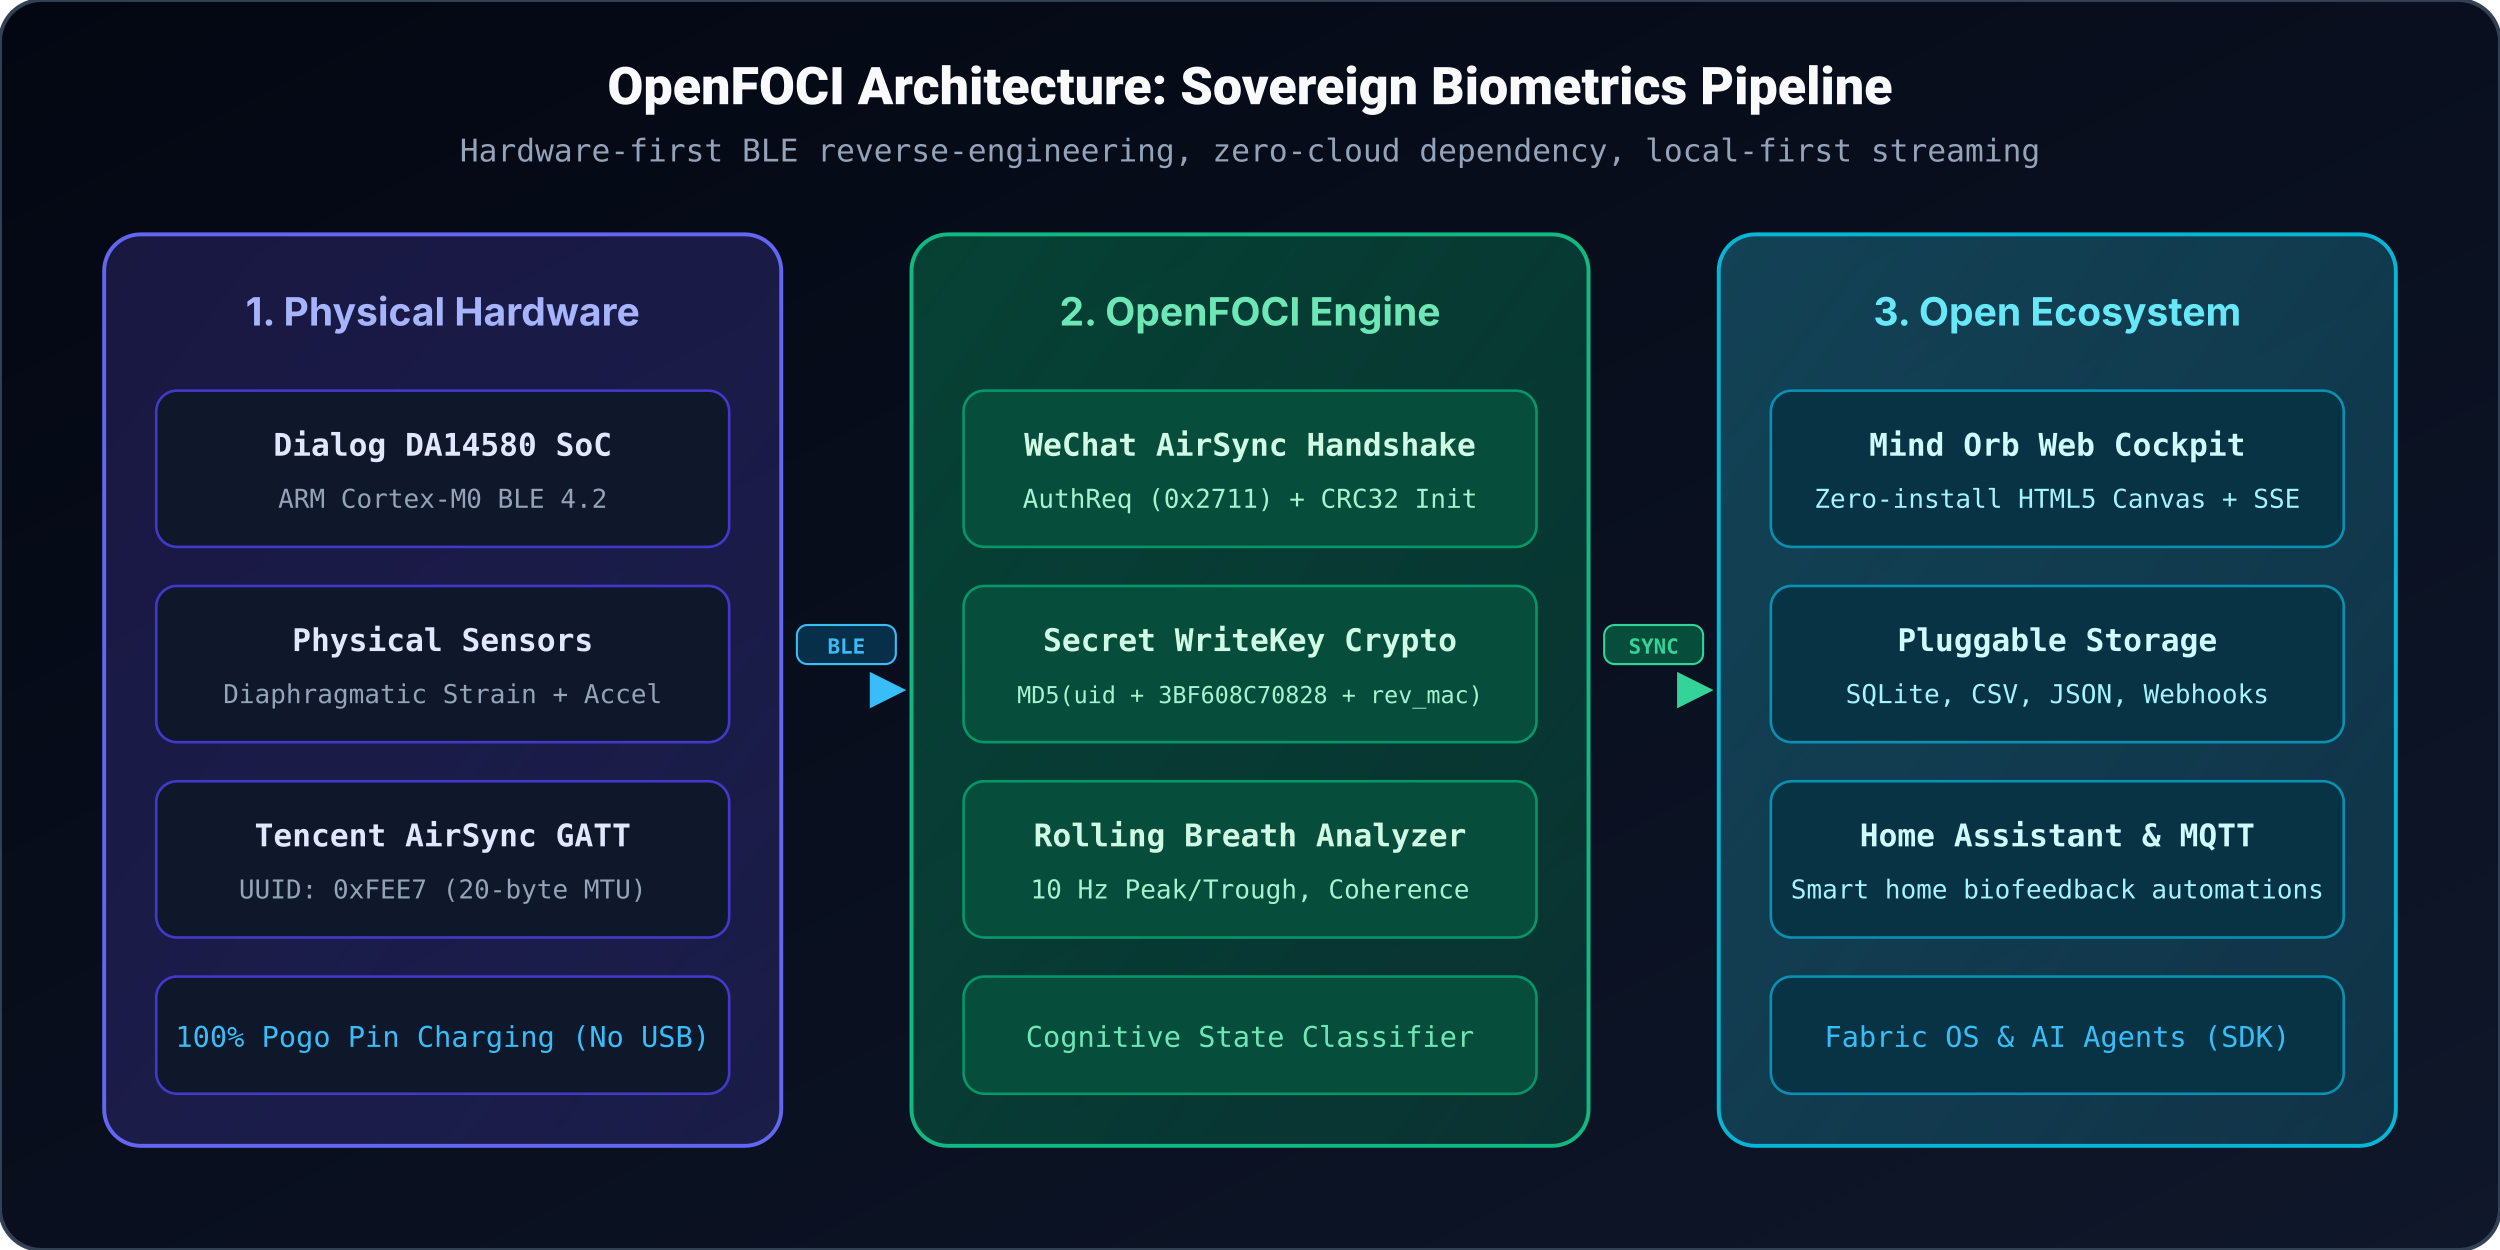
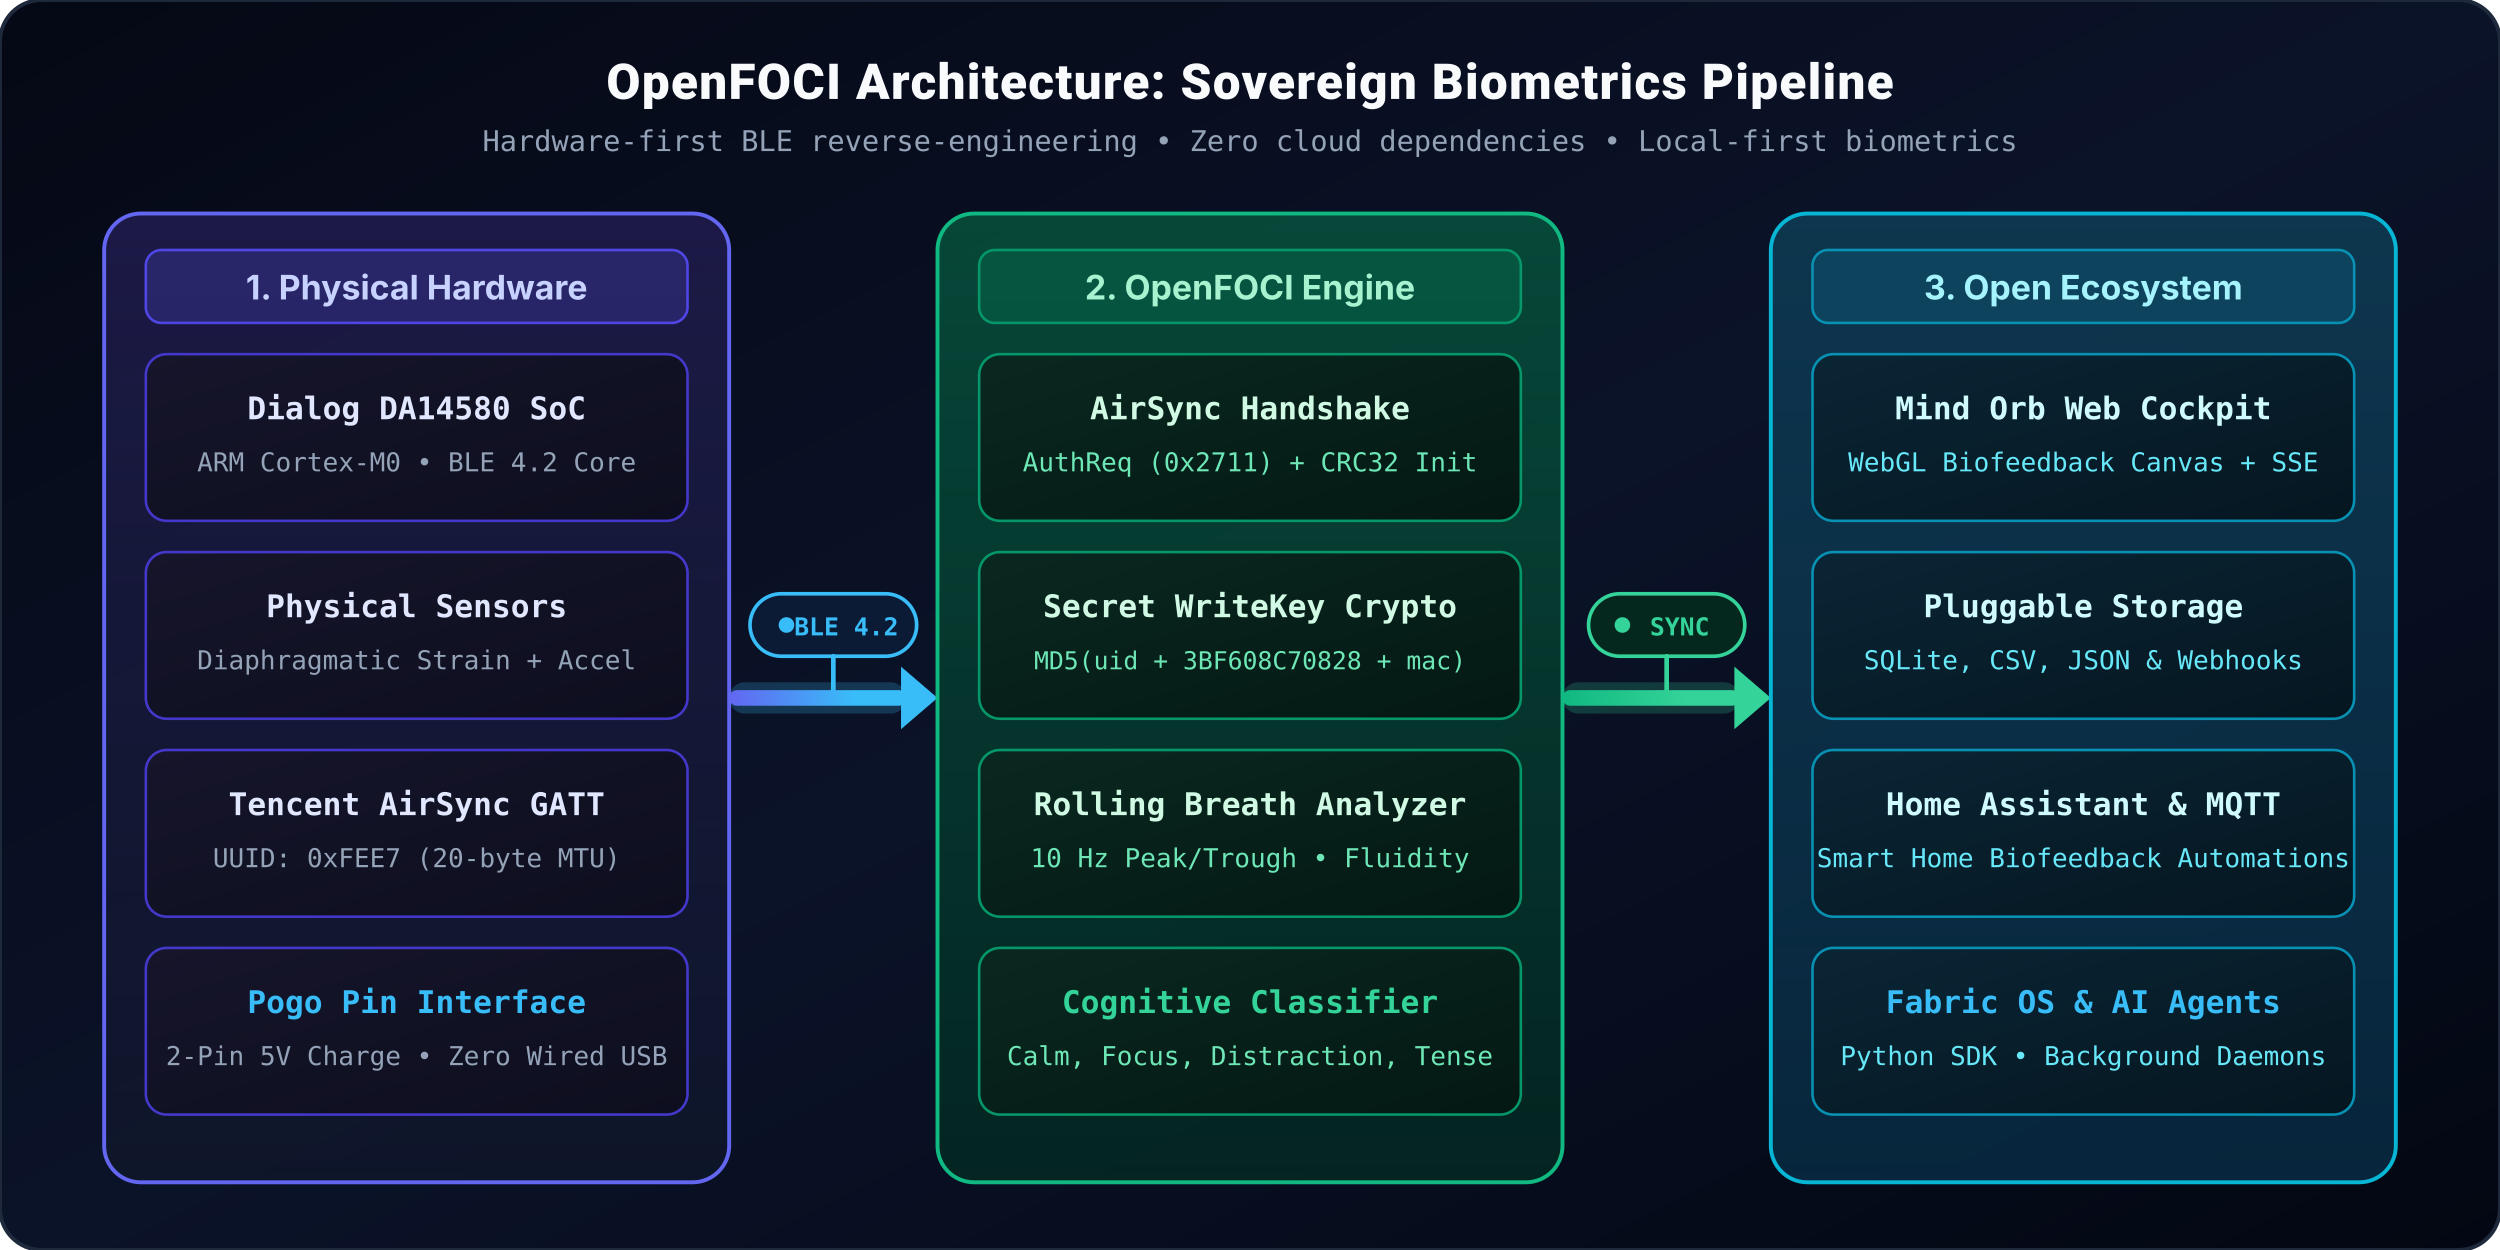
<svg xmlns="http://www.w3.org/2000/svg" viewBox="0 0 960 480" width="100%" height="100%">
  <defs>
-     <linearGradient id="bg2" x1="0%" y1="0%" x2="100%" y2="100%">
-       <stop offset="0%" stop-color="#030712" />
-       <stop offset="100%" stop-color="#0f172a" />
+     <linearGradient id="bg" x1="0%" y1="0%" x2="100%" y2="100%">
+       <stop offset="0%" stop-color="#050814" />
+       <stop offset="50%" stop-color="#0b1329" />
+       <stop offset="100%" stop-color="#030712" />
    </linearGradient>
-     <linearGradient id="box1" x1="0%" y1="0%" x2="100%" y2="100%">
-       <stop offset="0%" stop-color="#1e1b4b" stop-opacity="0.8" />
-       <stop offset="100%" stop-color="#312e81" stop-opacity="0.4" />
+     <linearGradient id="col1Grad" x1="0%" y1="0%" x2="0%" y2="100%">
+       <stop offset="0%" stop-color="#1e1b4b" stop-opacity="0.9" />
+       <stop offset="100%" stop-color="#0f172a" stop-opacity="0.75" />
    </linearGradient>
-     <linearGradient id="box2" x1="0%" y1="0%" x2="100%" y2="100%">
-       <stop offset="0%" stop-color="#064e3b" stop-opacity="0.8" />
-       <stop offset="100%" stop-color="#065f46" stop-opacity="0.4" />
+     <linearGradient id="col2Grad" x1="0%" y1="0%" x2="0%" y2="100%">
+       <stop offset="0%" stop-color="#064e3b" stop-opacity="0.9" />
+       <stop offset="100%" stop-color="#022c22" stop-opacity="0.75" />
    </linearGradient>
-     <linearGradient id="box3" x1="0%" y1="0%" x2="100%" y2="100%">
-       <stop offset="0%" stop-color="#164e63" stop-opacity="0.8" />
-       <stop offset="100%" stop-color="#155e75" stop-opacity="0.4" />
+     <linearGradient id="col3Grad" x1="0%" y1="0%" x2="0%" y2="100%">
+       <stop offset="0%" stop-color="#0e3a52" stop-opacity="0.9" />
+       <stop offset="100%" stop-color="#082f49" stop-opacity="0.75" />
    </linearGradient>
-     <linearGradient id="arrowGrad1" x1="0%" y1="0%" x2="100%" y2="0%">
+     <linearGradient id="cardBg1" x1="0%" y1="0%" x2="100%" y2="100%">
+       <stop offset="0%" stop-color="#16152b" />
+       <stop offset="100%" stop-color="#0d0e1e" />
+     </linearGradient>
+     <linearGradient id="cardBg2" x1="0%" y1="0%" x2="100%" y2="100%">
+       <stop offset="0%" stop-color="#092820" />
+       <stop offset="100%" stop-color="#041813" />
+     </linearGradient>
+     <linearGradient id="cardBg3" x1="0%" y1="0%" x2="100%" y2="100%">
+       <stop offset="0%" stop-color="#0a2535" />
+       <stop offset="100%" stop-color="#051620" />
+     </linearGradient>
+     <linearGradient id="pipeGrad1" x1="280" y1="268" x2="360" y2="268" gradientUnits="userSpaceOnUse">
      <stop offset="0%" stop-color="#6366f1" />
+       <stop offset="60%" stop-color="#38bdf8" />
      <stop offset="100%" stop-color="#38bdf8" />
    </linearGradient>
-     <linearGradient id="arrowGrad2" x1="0%" y1="0%" x2="100%" y2="0%">
+     <linearGradient id="pipeGrad2" x1="600" y1="268" x2="680" y2="268" gradientUnits="userSpaceOnUse">
      <stop offset="0%" stop-color="#10b981" />
-       <stop offset="100%" stop-color="#06b6d4" />
+       <stop offset="60%" stop-color="#34d399" />
+       <stop offset="100%" stop-color="#34d399" />
    </linearGradient>
-     <filter id="glowLine" x="-30%" y="-30%" width="160%" height="160%">
-       <feGaussianBlur stdDeviation="3" result="blur" />
-       <feMerge>
-         <feMergeNode in="blur" />
-         <feMergeNode in="SourceGraphic" />
-       </feMerge>
-     </filter>
  </defs>
-   <rect width="960" height="480" rx="16" fill="url(#bg2)" stroke="#334155" stroke-width="1.5" />
-   <text x="480" y="40" font-family="-apple-system, BlinkMacSystemFont, 'Segoe UI', Roboto, sans-serif" font-weight="800" font-size="20" fill="#f8fafc" text-anchor="middle">OpenFOCI Architecture: Sovereign Biometrics Pipeline</text>
-   <text x="480" y="62" font-family="monospace" font-size="12" fill="#94a3b8" text-anchor="middle">Hardware-first BLE reverse-engineering, zero-cloud dependency, local-first streaming</text>
-   <rect x="40" y="90" width="260" height="350" rx="14" fill="url(#box1)" stroke="#6366f1" stroke-width="1.5" />
-   <text x="170" y="125" font-family="-apple-system, BlinkMacSystemFont, sans-serif" font-weight="700" font-size="15" fill="#a5b4fc" text-anchor="middle">1. Physical Hardware</text>
-   <rect x="60" y="150" width="220" height="60" rx="8" fill="#0f172a" stroke="#4338ca" stroke-width="1" />
-   <text x="170" y="175" font-family="monospace" font-weight="700" font-size="12" fill="#e0e7ff" text-anchor="middle">Dialog DA14580 SoC</text>
-   <text x="170" y="195" font-family="monospace" font-size="10" fill="#94a3b8" text-anchor="middle">ARM Cortex-M0 BLE 4.2</text>
-   <rect x="60" y="225" width="220" height="60" rx="8" fill="#0f172a" stroke="#4338ca" stroke-width="1" />
-   <text x="170" y="250" font-family="monospace" font-weight="700" font-size="12" fill="#e0e7ff" text-anchor="middle">Physical Sensors</text>
-   <text x="170" y="270" font-family="monospace" font-size="10" fill="#94a3b8" text-anchor="middle">Diaphragmatic Strain + Accel</text>
-   <rect x="60" y="300" width="220" height="60" rx="8" fill="#0f172a" stroke="#4338ca" stroke-width="1" />
-   <text x="170" y="325" font-family="monospace" font-weight="700" font-size="12" fill="#e0e7ff" text-anchor="middle">Tencent AirSync GATT</text>
-   <text x="170" y="345" font-family="monospace" font-size="10" fill="#94a3b8" text-anchor="middle">UUID: 0xFEE7 (20-byte MTU)</text>
-   <rect x="60" y="375" width="220" height="45" rx="8" fill="#0f172a" stroke="#4338ca" stroke-width="1" />
-   <text x="170" y="402" font-family="monospace" font-size="11" fill="#38bdf8" text-anchor="middle">100% Pogo Pin Charging (No USB)</text>
-   <g>
-     <line x1="300" y1="265" x2="336" y2="265" stroke="#38bdf8" stroke-width="8" stroke-opacity="0.3" filter="url(#glowLine)" />
-     <line x1="300" y1="265" x2="336" y2="265" stroke="url(#arrowGrad1)" stroke-width="3.5" stroke-linecap="round" />
-     <polygon points="334,258 348,265 334,272" fill="#38bdf8" />
-     <rect x="306" y="240" width="38" height="15" rx="4" fill="#082f49" stroke="#38bdf8" stroke-width="0.8" />
-     <text x="325" y="251" font-family="monospace" font-size="8" font-weight="700" fill="#38bdf8" text-anchor="middle">BLE</text>
+   <rect width="960" height="480" rx="16" fill="url(#bg)" stroke="#1e293b" stroke-width="1.5" />
+   <text x="480" y="38" font-family="-apple-system, BlinkMacSystemFont, 'Segoe UI', Roboto, sans-serif" font-weight="800" font-size="19" fill="#f8fafc" text-anchor="middle" letter-spacing="0.5">OpenFOCI Architecture: Sovereign Biometrics Pipeline</text>
+   <text x="480" y="58" font-family="ui-monospace, SFMono-Regular, Menlo, monospace" font-size="11" fill="#94a3b8" text-anchor="middle">Hardware-first BLE reverse-engineering • Zero cloud dependencies • Local-first biometrics</text>
+   <rect x="40" y="82" width="240" height="372" rx="14" fill="url(#col1Grad)" stroke="#6366f1" stroke-width="1.5" />
+   <rect x="56" y="96" width="208" height="28" rx="6" fill="#312e81" fill-opacity="0.6" stroke="#4f46e5" stroke-width="1" />
+   <text x="160" y="115" font-family="-apple-system, BlinkMacSystemFont, sans-serif" font-weight="700" font-size="13" fill="#c7d2fe" text-anchor="middle">1. Physical Hardware</text>
+   <rect x="56" y="136" width="208" height="64" rx="8" fill="url(#cardBg1)" stroke="#4338ca" stroke-width="1" />
+   <text x="160" y="161" font-family="ui-monospace, SFMono-Regular, monospace" font-weight="700" font-size="12" fill="#e0e7ff" text-anchor="middle">Dialog DA14580 SoC</text>
+   <text x="160" y="181" font-family="ui-monospace, SFMono-Regular, monospace" font-size="10" fill="#94a3b8" text-anchor="middle">ARM Cortex-M0 • BLE 4.2 Core</text>
+   <rect x="56" y="212" width="208" height="64" rx="8" fill="url(#cardBg1)" stroke="#4338ca" stroke-width="1" />
+   <text x="160" y="237" font-family="ui-monospace, SFMono-Regular, monospace" font-weight="700" font-size="12" fill="#e0e7ff" text-anchor="middle">Physical Sensors</text>
+   <text x="160" y="257" font-family="ui-monospace, SFMono-Regular, monospace" font-size="10" fill="#94a3b8" text-anchor="middle">Diaphragmatic Strain + Accel</text>
+   <rect x="56" y="288" width="208" height="64" rx="8" fill="url(#cardBg1)" stroke="#4338ca" stroke-width="1" />
+   <text x="160" y="313" font-family="ui-monospace, SFMono-Regular, monospace" font-weight="700" font-size="12" fill="#e0e7ff" text-anchor="middle">Tencent AirSync GATT</text>
+   <text x="160" y="333" font-family="ui-monospace, SFMono-Regular, monospace" font-size="10" fill="#94a3b8" text-anchor="middle">UUID: 0xFEE7 (20-byte MTU)</text>
+   <rect x="56" y="364" width="208" height="64" rx="8" fill="url(#cardBg1)" stroke="#4338ca" stroke-width="1" />
+   <text x="160" y="389" font-family="ui-monospace, SFMono-Regular, monospace" font-weight="700" font-size="12" fill="#38bdf8" text-anchor="middle">Pogo Pin Interface</text>
+   <text x="160" y="409" font-family="ui-monospace, SFMono-Regular, monospace" font-size="10" fill="#94a3b8" text-anchor="middle">2-Pin 5V Charge • Zero Wired USB</text>
+   <g id="connector-ble">
+     <rect x="288" y="228" width="64" height="24" rx="12" fill="#0b1b36" stroke="#38bdf8" stroke-width="1.4" />
+     <circle cx="302" cy="240" r="3" fill="#38bdf8" />
+     <text x="325" y="244" font-family="ui-monospace, SFMono-Regular, monospace" font-size="9.5" font-weight="800" fill="#38bdf8" text-anchor="middle">BLE 4.2</text>
+     <line x1="320" y1="252" x2="320" y2="265" stroke="#38bdf8" stroke-width="1.8" stroke-linecap="round" />
+     <rect x="280" y="262" width="68" height="12" rx="6" fill="#38bdf8" fill-opacity="0.22" />
+     <rect x="280" y="265" width="68" height="6" rx="3" fill="url(#pipeGrad1)" />
+     <polygon points="346,256 360,268 346,280" fill="#38bdf8" />
  </g>
-   <rect x="350" y="90" width="260" height="350" rx="14" fill="url(#box2)" stroke="#10b981" stroke-width="1.5" />
-   <text x="480" y="125" font-family="-apple-system, BlinkMacSystemFont, sans-serif" font-weight="700" font-size="15" fill="#6ee7b7" text-anchor="middle">2. OpenFOCI Engine</text>
-   <rect x="370" y="150" width="220" height="60" rx="8" fill="#064e3b" stroke="#059669" stroke-width="1" />
-   <text x="480" y="175" font-family="monospace" font-weight="700" font-size="12" fill="#d1fae5" text-anchor="middle">WeChat AirSync Handshake</text>
-   <text x="480" y="195" font-family="monospace" font-size="10" fill="#a7f3d0" text-anchor="middle">AuthReq (0x2711) + CRC32 Init</text>
-   <rect x="370" y="225" width="220" height="60" rx="8" fill="#064e3b" stroke="#059669" stroke-width="1" />
-   <text x="480" y="250" font-family="monospace" font-weight="700" font-size="12" fill="#d1fae5" text-anchor="middle">Secret WriteKey Crypto</text>
-   <text x="480" y="270" font-family="monospace" font-size="9" fill="#a7f3d0" text-anchor="middle">MD5(uid + 3BF608C70828 + rev_mac)</text>
-   <rect x="370" y="300" width="220" height="60" rx="8" fill="#064e3b" stroke="#059669" stroke-width="1" />
-   <text x="480" y="325" font-family="monospace" font-weight="700" font-size="12" fill="#d1fae5" text-anchor="middle">Rolling Breath Analyzer</text>
-   <text x="480" y="345" font-family="monospace" font-size="10" fill="#a7f3d0" text-anchor="middle">10 Hz Peak/Trough, Coherence</text>
-   <rect x="370" y="375" width="220" height="45" rx="8" fill="#064e3b" stroke="#059669" stroke-width="1" />
-   <text x="480" y="402" font-family="monospace" font-size="11" fill="#6ee7b7" text-anchor="middle">Cognitive State Classifier</text>
-   <g>
-     <line x1="610" y1="265" x2="646" y2="265" stroke="#34d399" stroke-width="8" stroke-opacity="0.3" filter="url(#glowLine)" />
-     <line x1="610" y1="265" x2="646" y2="265" stroke="url(#arrowGrad2)" stroke-width="3.5" stroke-linecap="round" />
-     <polygon points="644,258 658,265 644,272" fill="#34d399" />
-     <rect x="616" y="240" width="38" height="15" rx="4" fill="#064e3b" stroke="#34d399" stroke-width="0.8" />
-     <text x="635" y="251" font-family="monospace" font-size="8" font-weight="700" fill="#34d399" text-anchor="middle">SYNC</text>
+   <rect x="360" y="82" width="240" height="372" rx="14" fill="url(#col2Grad)" stroke="#10b981" stroke-width="1.5" />
+   <rect x="376" y="96" width="208" height="28" rx="6" fill="#065f46" fill-opacity="0.6" stroke="#059669" stroke-width="1" />
+   <text x="480" y="115" font-family="-apple-system, BlinkMacSystemFont, sans-serif" font-weight="700" font-size="13" fill="#a7f3d0" text-anchor="middle">2. OpenFOCI Engine</text>
+   <rect x="376" y="136" width="208" height="64" rx="8" fill="url(#cardBg2)" stroke="#059669" stroke-width="1" />
+   <text x="480" y="161" font-family="ui-monospace, SFMono-Regular, monospace" font-weight="700" font-size="12" fill="#d1fae5" text-anchor="middle">AirSync Handshake</text>
+   <text x="480" y="181" font-family="ui-monospace, SFMono-Regular, monospace" font-size="10" fill="#6ee7b7" text-anchor="middle">AuthReq (0x2711) + CRC32 Init</text>
+   <rect x="376" y="212" width="208" height="64" rx="8" fill="url(#cardBg2)" stroke="#059669" stroke-width="1" />
+   <text x="480" y="237" font-family="ui-monospace, SFMono-Regular, monospace" font-weight="700" font-size="12" fill="#d1fae5" text-anchor="middle">Secret WriteKey Crypto</text>
+   <text x="480" y="257" font-family="ui-monospace, SFMono-Regular, monospace" font-size="9.5" fill="#6ee7b7" text-anchor="middle">MD5(uid + 3BF608C70828 + mac)</text>
+   <rect x="376" y="288" width="208" height="64" rx="8" fill="url(#cardBg2)" stroke="#059669" stroke-width="1" />
+   <text x="480" y="313" font-family="ui-monospace, SFMono-Regular, monospace" font-weight="700" font-size="12" fill="#d1fae5" text-anchor="middle">Rolling Breath Analyzer</text>
+   <text x="480" y="333" font-family="ui-monospace, SFMono-Regular, monospace" font-size="10" fill="#6ee7b7" text-anchor="middle">10 Hz Peak/Trough • Fluidity</text>
+   <rect x="376" y="364" width="208" height="64" rx="8" fill="url(#cardBg2)" stroke="#059669" stroke-width="1" />
+   <text x="480" y="389" font-family="ui-monospace, SFMono-Regular, monospace" font-weight="700" font-size="12" fill="#34d399" text-anchor="middle">Cognitive Classifier</text>
+   <text x="480" y="409" font-family="ui-monospace, SFMono-Regular, monospace" font-size="10" fill="#6ee7b7" text-anchor="middle">Calm, Focus, Distraction, Tense</text>
+   <g id="connector-sync">
+     <rect x="610" y="228" width="60" height="24" rx="12" fill="#04271e" stroke="#34d399" stroke-width="1.4" />
+     <circle cx="623" cy="240" r="3" fill="#34d399" />
+     <text x="645" y="244" font-family="ui-monospace, SFMono-Regular, monospace" font-size="9.5" font-weight="800" fill="#34d399" text-anchor="middle">SYNC</text>
+     <line x1="640" y1="252" x2="640" y2="265" stroke="#34d399" stroke-width="1.8" stroke-linecap="round" />
+     <rect x="600" y="262" width="68" height="12" rx="6" fill="#34d399" fill-opacity="0.22" />
+     <rect x="600" y="265" width="68" height="6" rx="3" fill="url(#pipeGrad2)" />
+     <polygon points="666,256 680,268 666,280" fill="#34d399" />
  </g>
-   <rect x="660" y="90" width="260" height="350" rx="14" fill="url(#box3)" stroke="#06b6d4" stroke-width="1.5" />
-   <text x="790" y="125" font-family="-apple-system, BlinkMacSystemFont, sans-serif" font-weight="700" font-size="15" fill="#67e8f9" text-anchor="middle">3. Open Ecosystem</text>
-   <rect x="680" y="150" width="220" height="60" rx="8" fill="#083344" stroke="#0891b2" stroke-width="1" />
-   <text x="790" y="175" font-family="monospace" font-weight="700" font-size="12" fill="#cffafe" text-anchor="middle">Mind Orb Web Cockpit</text>
-   <text x="790" y="195" font-family="monospace" font-size="10" fill="#a5f3fc" text-anchor="middle">Zero-install HTML5 Canvas + SSE</text>
-   <rect x="680" y="225" width="220" height="60" rx="8" fill="#083344" stroke="#0891b2" stroke-width="1" />
-   <text x="790" y="250" font-family="monospace" font-weight="700" font-size="12" fill="#cffafe" text-anchor="middle">Pluggable Storage</text>
-   <text x="790" y="270" font-family="monospace" font-size="10" fill="#a5f3fc" text-anchor="middle">SQLite, CSV, JSON, Webhooks</text>
-   <rect x="680" y="300" width="220" height="60" rx="8" fill="#083344" stroke="#0891b2" stroke-width="1" />
-   <text x="790" y="325" font-family="monospace" font-weight="700" font-size="12" fill="#cffafe" text-anchor="middle">Home Assistant &amp; MQTT</text>
-   <text x="790" y="345" font-family="monospace" font-size="10" fill="#a5f3fc" text-anchor="middle">Smart home biofeedback automations</text>
-   <rect x="680" y="375" width="220" height="45" rx="8" fill="#083344" stroke="#0891b2" stroke-width="1" />
-   <text x="790" y="402" font-family="monospace" font-size="11" fill="#38bdf8" text-anchor="middle">Fabric OS &amp; AI Agents (SDK)</text>
+   <rect x="680" y="82" width="240" height="372" rx="14" fill="url(#col3Grad)" stroke="#06b6d4" stroke-width="1.5" />
+   <rect x="696" y="96" width="208" height="28" rx="6" fill="#0e4e68" fill-opacity="0.6" stroke="#0891b2" stroke-width="1" />
+   <text x="800" y="115" font-family="-apple-system, BlinkMacSystemFont, sans-serif" font-weight="700" font-size="13" fill="#a5f3fc" text-anchor="middle">3. Open Ecosystem</text>
+   <rect x="696" y="136" width="208" height="64" rx="8" fill="url(#cardBg3)" stroke="#0891b2" stroke-width="1" />
+   <text x="800" y="161" font-family="ui-monospace, SFMono-Regular, monospace" font-weight="700" font-size="12" fill="#cffafe" text-anchor="middle">Mind Orb Web Cockpit</text>
+   <text x="800" y="181" font-family="ui-monospace, SFMono-Regular, monospace" font-size="10" fill="#67e8f9" text-anchor="middle">WebGL Biofeedback Canvas + SSE</text>
+   <rect x="696" y="212" width="208" height="64" rx="8" fill="url(#cardBg3)" stroke="#0891b2" stroke-width="1" />
+   <text x="800" y="237" font-family="ui-monospace, SFMono-Regular, monospace" font-weight="700" font-size="12" fill="#cffafe" text-anchor="middle">Pluggable Storage</text>
+   <text x="800" y="257" font-family="ui-monospace, SFMono-Regular, monospace" font-size="10" fill="#67e8f9" text-anchor="middle">SQLite, CSV, JSON &amp; Webhooks</text>
+   <rect x="696" y="288" width="208" height="64" rx="8" fill="url(#cardBg3)" stroke="#0891b2" stroke-width="1" />
+   <text x="800" y="313" font-family="ui-monospace, SFMono-Regular, monospace" font-weight="700" font-size="12" fill="#cffafe" text-anchor="middle">Home Assistant &amp; MQTT</text>
+   <text x="800" y="333" font-family="ui-monospace, SFMono-Regular, monospace" font-size="10" fill="#67e8f9" text-anchor="middle">Smart Home Biofeedback Automations</text>
+   <rect x="696" y="364" width="208" height="64" rx="8" fill="url(#cardBg3)" stroke="#0891b2" stroke-width="1" />
+   <text x="800" y="389" font-family="ui-monospace, SFMono-Regular, monospace" font-weight="700" font-size="12" fill="#38bdf8" text-anchor="middle">Fabric OS &amp; AI Agents</text>
+   <text x="800" y="409" font-family="ui-monospace, SFMono-Regular, monospace" font-size="10" fill="#67e8f9" text-anchor="middle">Python SDK • Background Daemons</text>
</svg>
